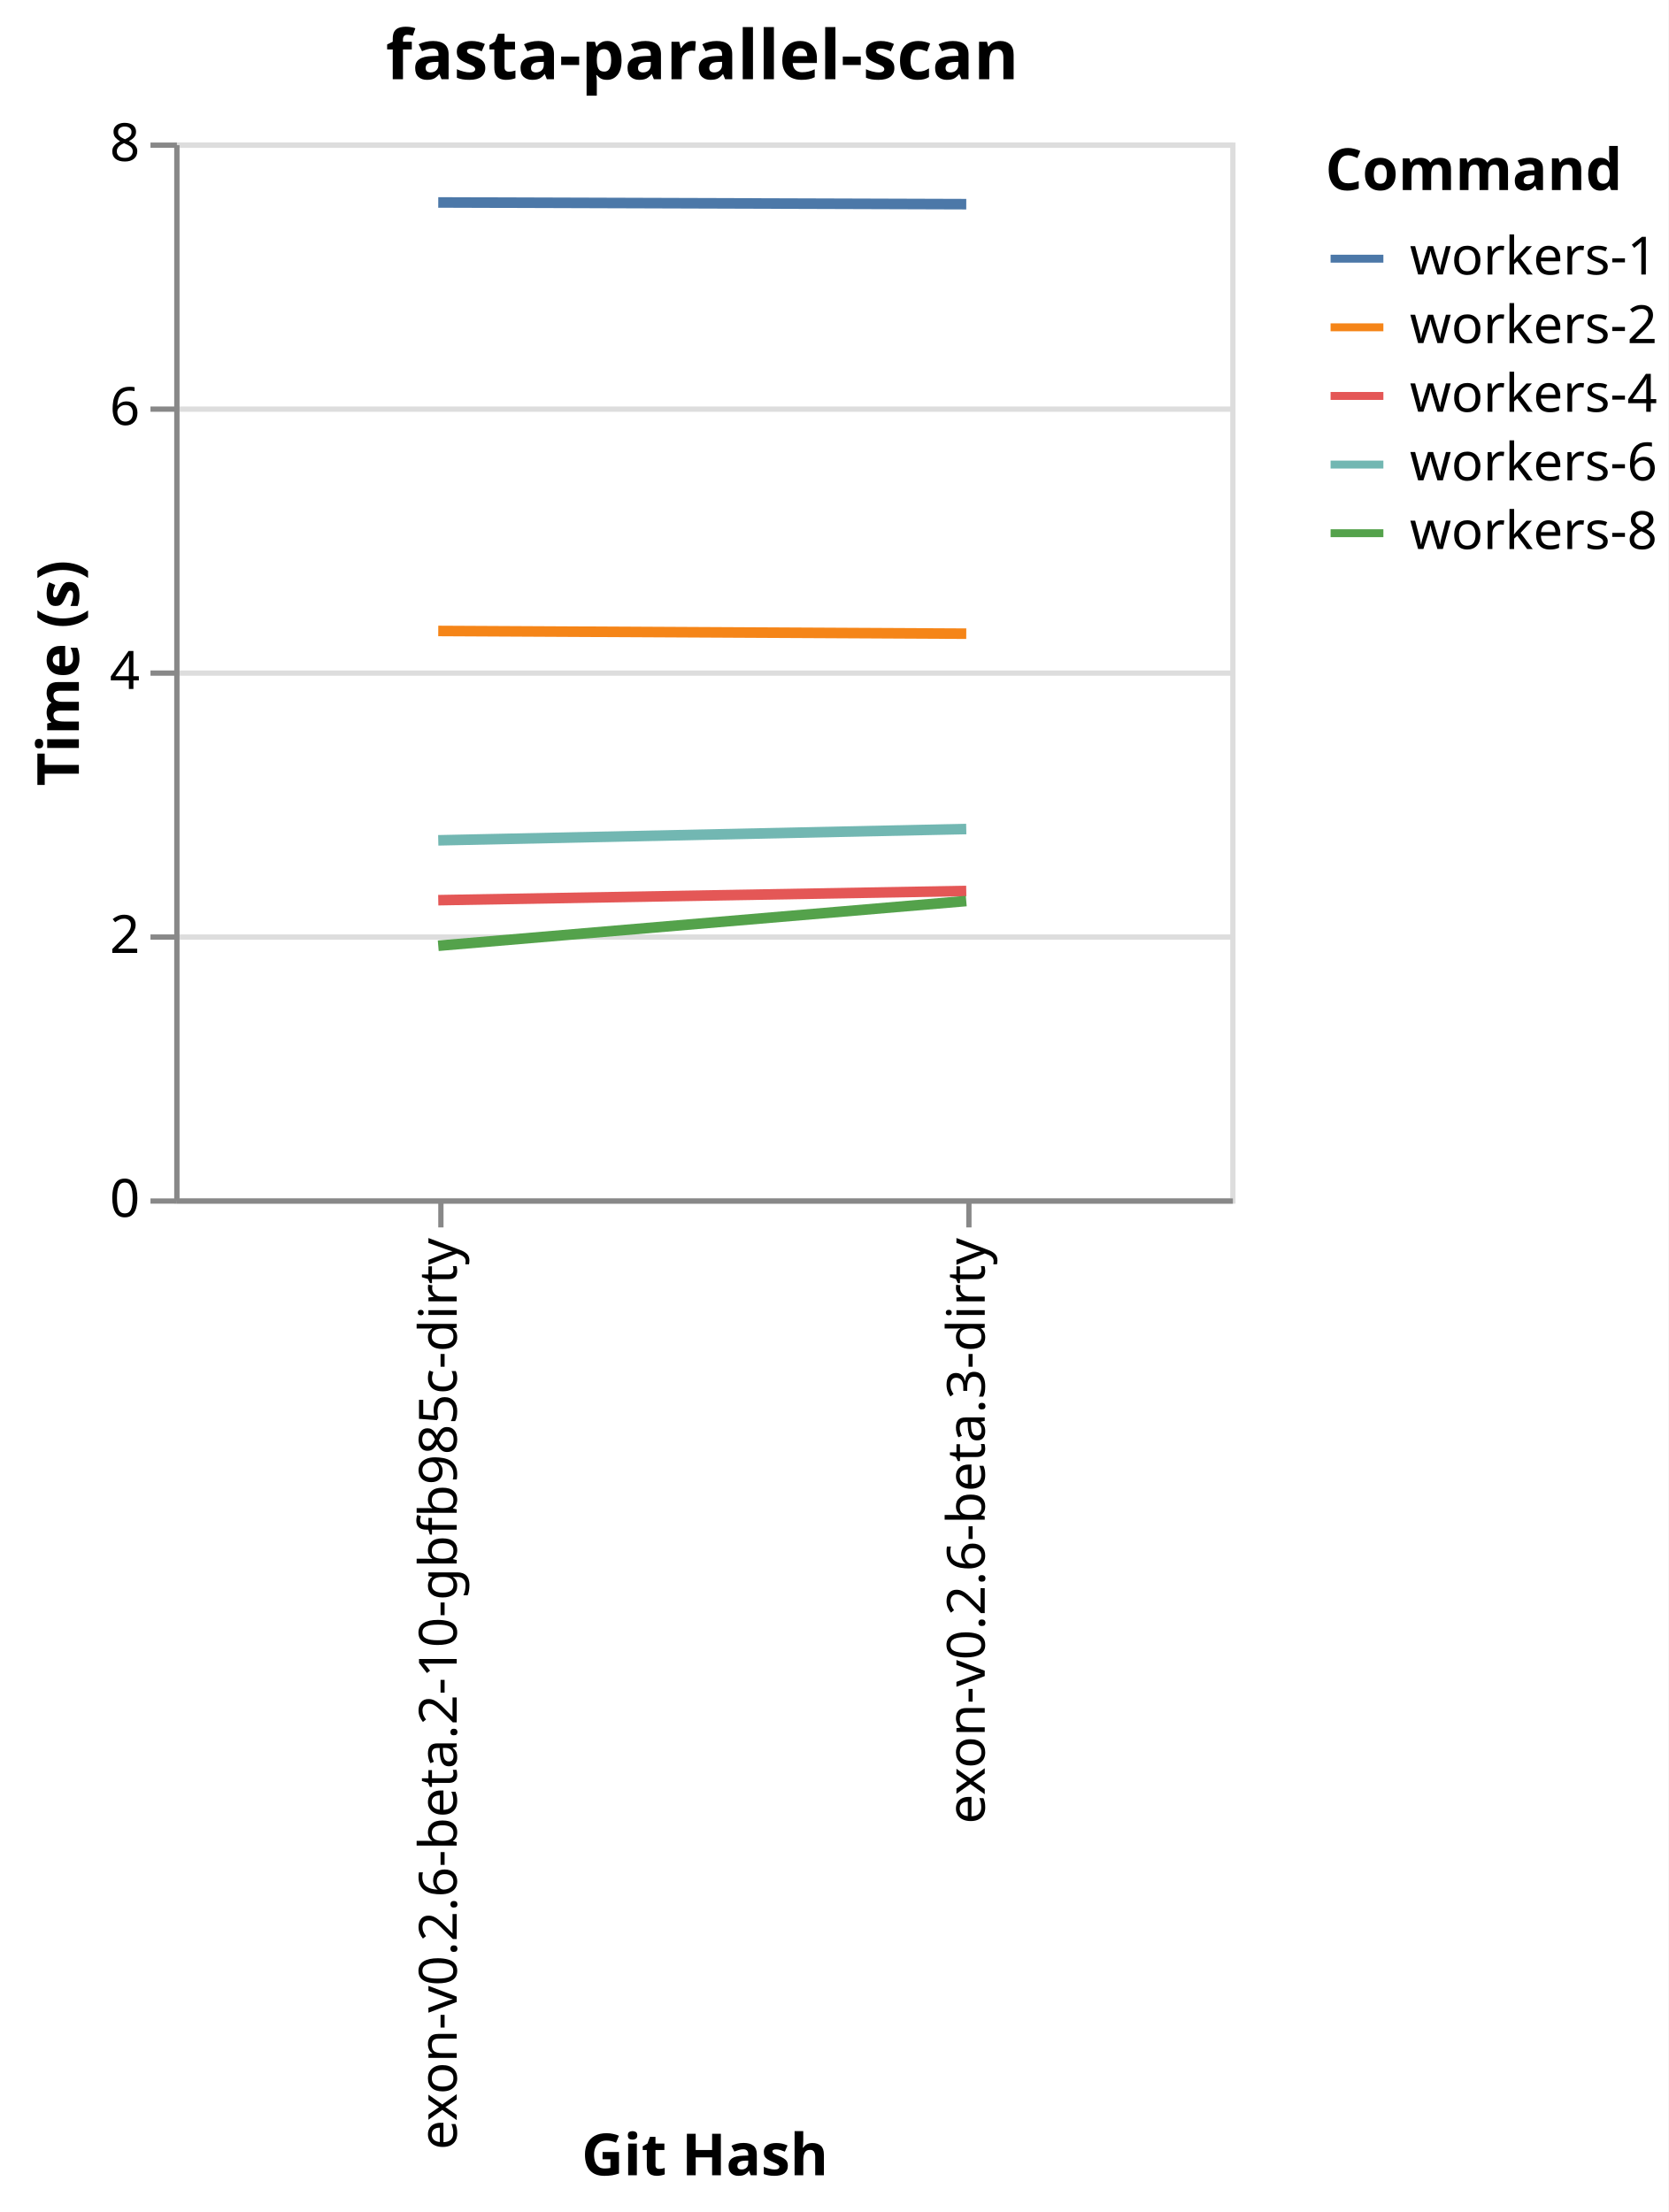
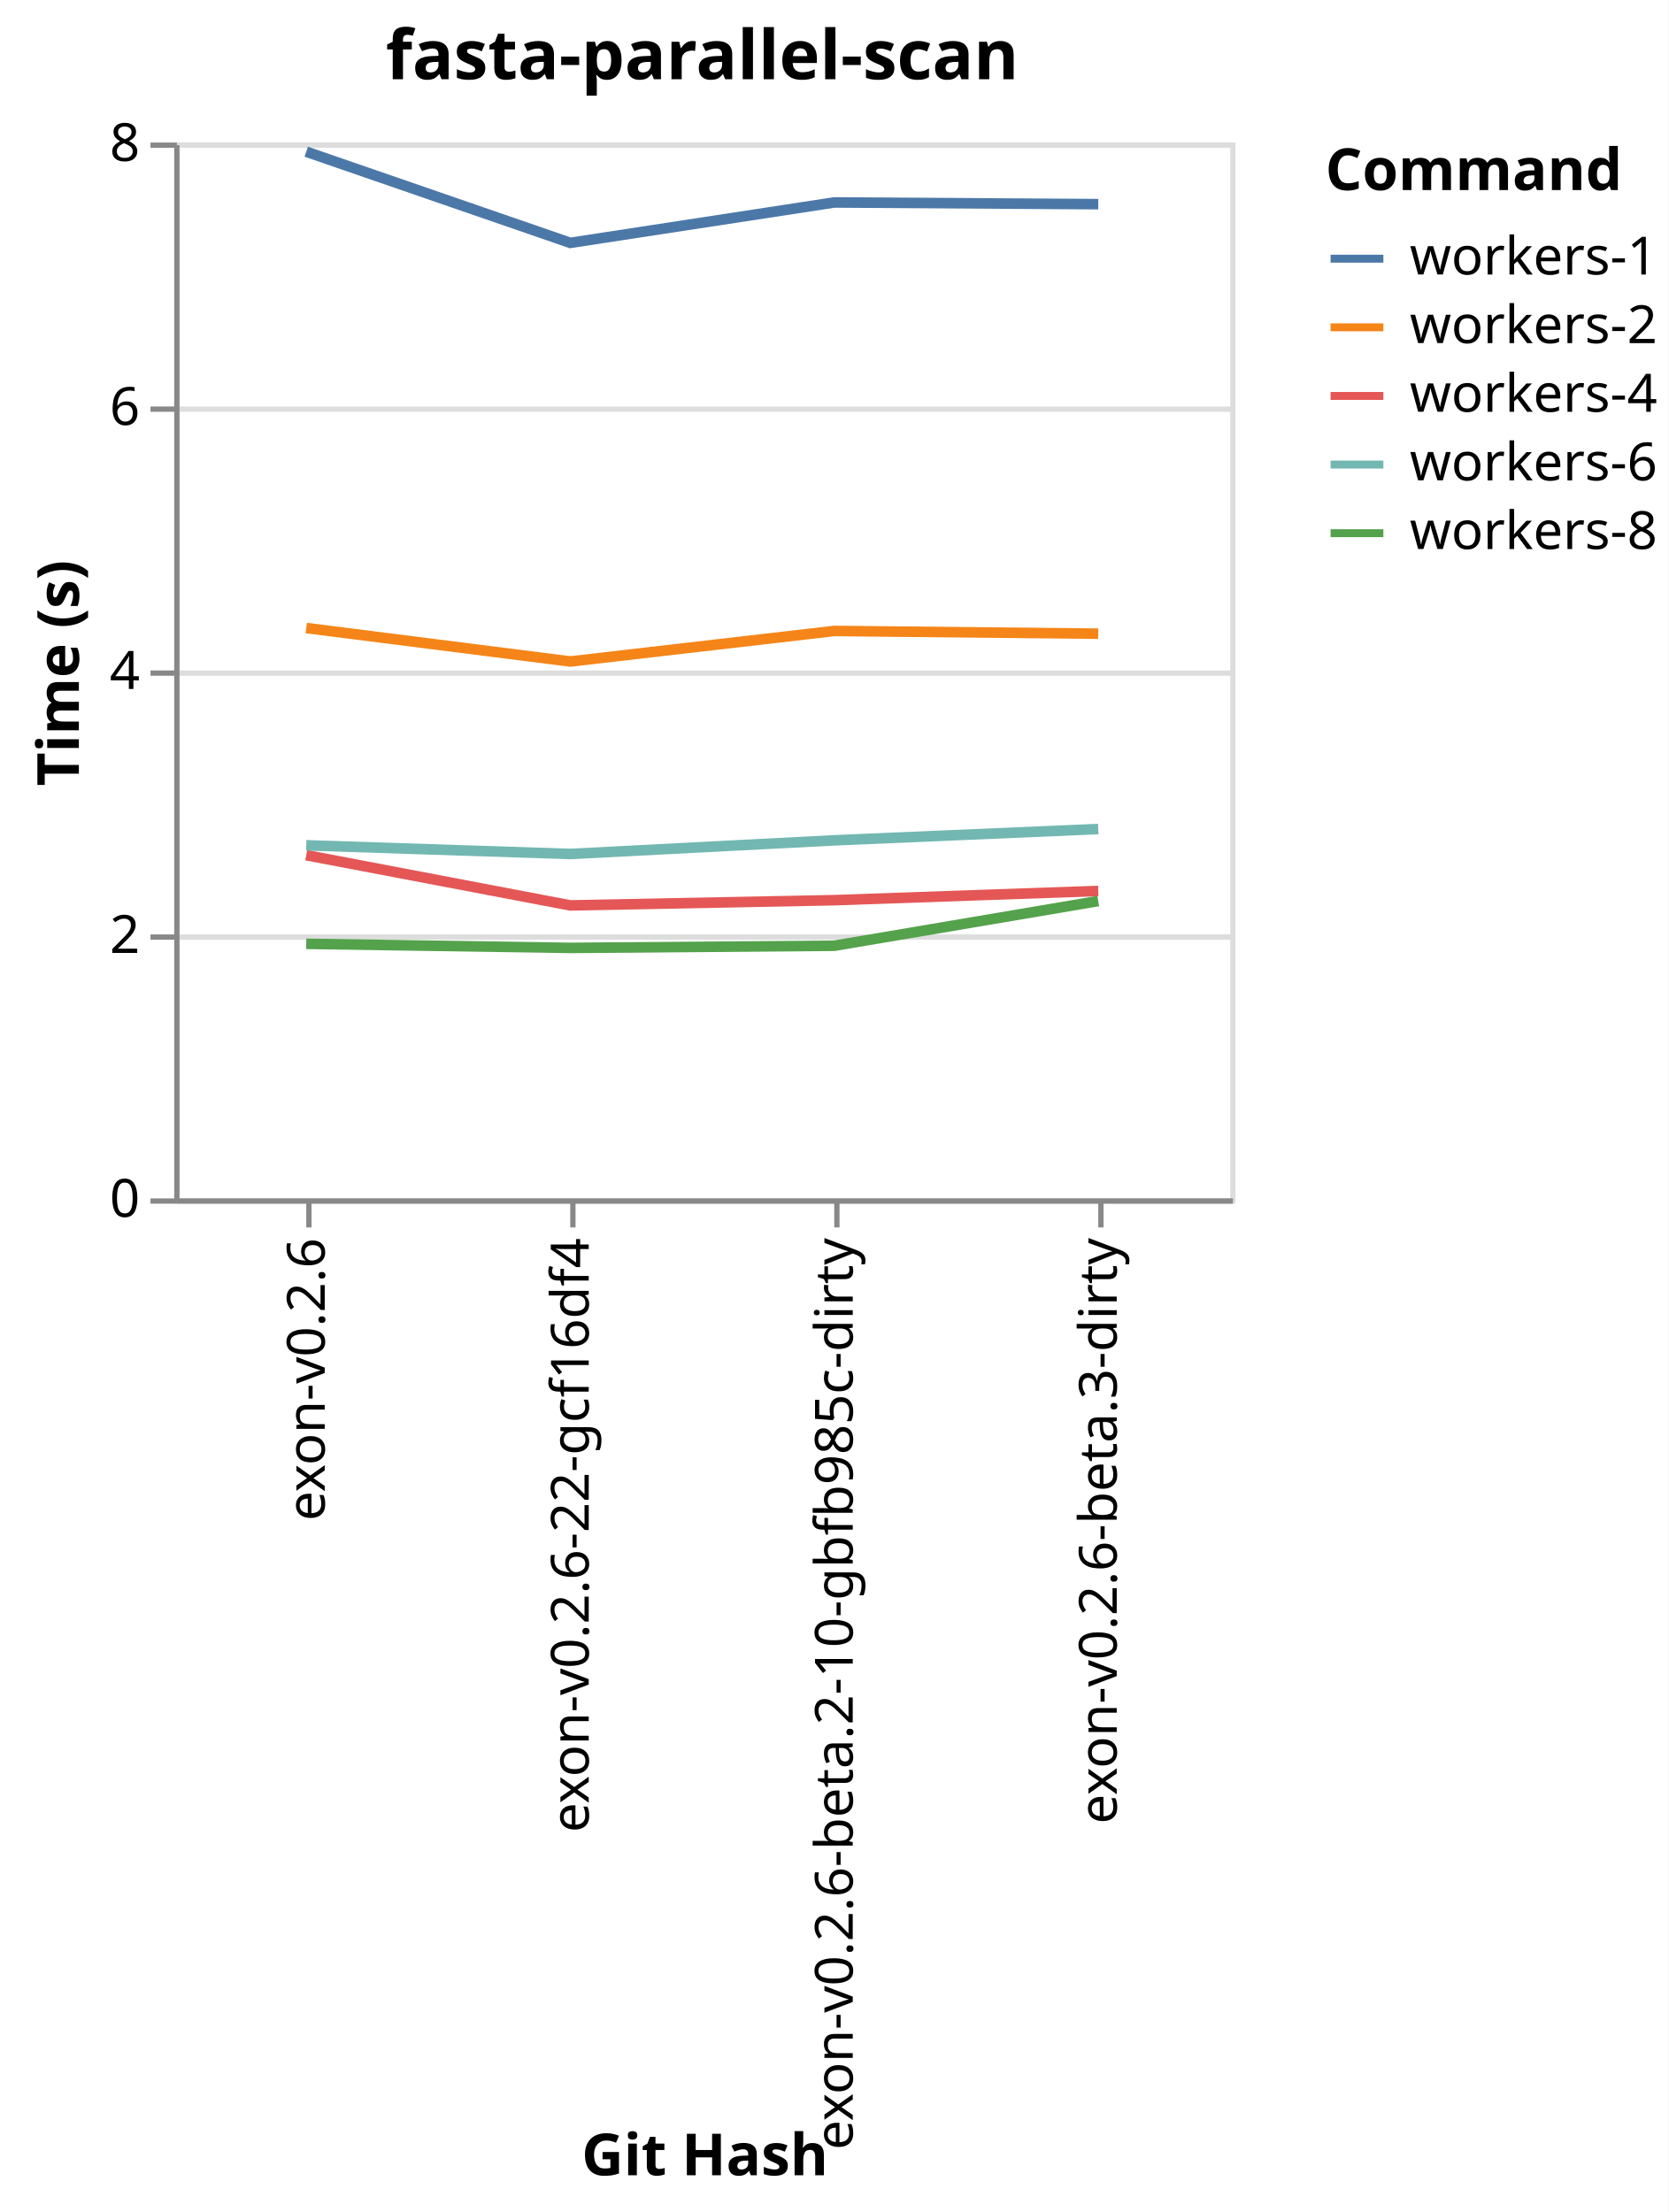
<svg xmlns="http://www.w3.org/2000/svg" version="1.1" class="marks" width="316" height="419" viewBox="0 0 316 419">
  <rect width="316" height="419" fill="white" />
  <g fill="none" stroke-miterlimit="10" transform="translate(33,27)">
    <g class="mark-group role-frame root" role="graphics-object" aria-roledescription="group mark container">
      <g transform="translate(0,0)">
        <path class="background" aria-hidden="true" d="M0.5,0.5h200v200h-200Z" stroke="#ddd" />
        <g>
          <g class="mark-group role-axis" aria-hidden="true">
            <g transform="translate(0.5,0.5)">
              <path class="background" aria-hidden="true" d="M0,0h0v0h0Z" pointer-events="none" />
              <g>
                <g class="mark-rule role-axis-grid" pointer-events="none">
                  <line transform="translate(0,200)" x2="200" y2="0" stroke="#ddd" stroke-width="1" opacity="1" />
                  <line transform="translate(0,150)" x2="200" y2="0" stroke="#ddd" stroke-width="1" opacity="1" />
                  <line transform="translate(0,100)" x2="200" y2="0" stroke="#ddd" stroke-width="1" opacity="1" />
                  <line transform="translate(0,50)" x2="200" y2="0" stroke="#ddd" stroke-width="1" opacity="1" />
                  <line transform="translate(0,0)" x2="200" y2="0" stroke="#ddd" stroke-width="1" opacity="1" />
                </g>
              </g>
              <path class="foreground" aria-hidden="true" d="" pointer-events="none" display="none" />
            </g>
          </g>
-           <g class="mark-group role-axis" role="graphics-symbol" aria-roledescription="axis" aria-label="X-axis titled 'Git Hash' for a discrete scale with 2 values: exon-v0.2.6-beta.2-10-gbfb985c-dirty, exon-v0.2.6-beta.3-dirty">
+           <g class="mark-group role-axis" role="graphics-symbol" aria-roledescription="axis" aria-label="X-axis titled 'Git Hash' for a discrete scale with 4 values: exon-v0.2.6, exon-v0.2.6-22-gcf16df4, exon-v0.2.6-beta.2-10-gbfb985c-dirty, exon-v0.2.6-beta.3-dirty">
            <g transform="translate(0.5,200.5)">
              <path class="background" aria-hidden="true" d="M0,0h0v0h0Z" pointer-events="none" />
              <g>
                <g class="mark-rule role-axis-tick" pointer-events="none">
-                   <line transform="translate(50,0)" x2="0" y2="5" stroke="#888" stroke-width="1" opacity="1" />
-                   <line transform="translate(150,0)" x2="0" y2="5" stroke="#888" stroke-width="1" opacity="1" />
+                   <line transform="translate(25,0)" x2="0" y2="5" stroke="#888" stroke-width="1" opacity="1" />
+                   <line transform="translate(75,0)" x2="0" y2="5" stroke="#888" stroke-width="1" opacity="1" />
+                   <line transform="translate(125,0)" x2="0" y2="5" stroke="#888" stroke-width="1" opacity="1" />
+                   <line transform="translate(175,0)" x2="0" y2="5" stroke="#888" stroke-width="1" opacity="1" />
                </g>
                <g class="mark-text role-axis-label" pointer-events="none">
-                   <text text-anchor="end" transform="translate(50,7) rotate(270) translate(0,3)" font-family="sans-serif" font-size="10px" fill="#000" opacity="1">exon-v0.2.6-beta.2-10-gbfb985c-dirty</text>
-                   <text text-anchor="end" transform="translate(150,7) rotate(270) translate(0,3)" font-family="sans-serif" font-size="10px" fill="#000" opacity="1">exon-v0.2.6-beta.3-dirty</text>
+                   <text text-anchor="end" transform="translate(25,7) rotate(270) translate(0,3)" font-family="sans-serif" font-size="10px" fill="#000" opacity="1">exon-v0.2.6</text>
+                   <text text-anchor="end" transform="translate(75,7) rotate(270) translate(0,3)" font-family="sans-serif" font-size="10px" fill="#000" opacity="1">exon-v0.2.6-22-gcf16df4</text>
+                   <text text-anchor="end" transform="translate(125,7) rotate(270) translate(0,3)" font-family="sans-serif" font-size="10px" fill="#000" opacity="1">exon-v0.2.6-beta.2-10-gbfb985c-dirty</text>
+                   <text text-anchor="end" transform="translate(175,7) rotate(270) translate(0,3)" font-family="sans-serif" font-size="10px" fill="#000" opacity="1">exon-v0.2.6-beta.3-dirty</text>
                </g>
                <g class="mark-rule role-axis-domain" pointer-events="none">
                  <line transform="translate(0,0)" x2="200" y2="0" stroke="#888" stroke-width="1" opacity="1" />
                </g>
                <g class="mark-text role-axis-title" pointer-events="none">
                  <text text-anchor="middle" transform="translate(100,184.541)" font-family="sans-serif" font-size="11px" font-weight="bold" fill="#000" opacity="1">Git Hash</text>
                </g>
              </g>
              <path class="foreground" aria-hidden="true" d="" pointer-events="none" display="none" />
            </g>
          </g>
          <g class="mark-group role-axis" role="graphics-symbol" aria-roledescription="axis" aria-label="Y-axis titled 'Time (s)' for a linear scale with values from 0 to 8">
            <g transform="translate(0.5,0.5)">
              <path class="background" aria-hidden="true" d="M0,0h0v0h0Z" pointer-events="none" />
              <g>
                <g class="mark-rule role-axis-tick" pointer-events="none">
                  <line transform="translate(0,200)" x2="-5" y2="0" stroke="#888" stroke-width="1" opacity="1" />
                  <line transform="translate(0,150)" x2="-5" y2="0" stroke="#888" stroke-width="1" opacity="1" />
                  <line transform="translate(0,100)" x2="-5" y2="0" stroke="#888" stroke-width="1" opacity="1" />
                  <line transform="translate(0,50)" x2="-5" y2="0" stroke="#888" stroke-width="1" opacity="1" />
                  <line transform="translate(0,0)" x2="-5" y2="0" stroke="#888" stroke-width="1" opacity="1" />
                </g>
                <g class="mark-text role-axis-label" pointer-events="none">
                  <text text-anchor="end" transform="translate(-7,203)" font-family="sans-serif" font-size="10px" fill="#000" opacity="1">0</text>
                  <text text-anchor="end" transform="translate(-7,153)" font-family="sans-serif" font-size="10px" fill="#000" opacity="1">2</text>
                  <text text-anchor="end" transform="translate(-7,103)" font-family="sans-serif" font-size="10px" fill="#000" opacity="1">4</text>
                  <text text-anchor="end" transform="translate(-7,53)" font-family="sans-serif" font-size="10px" fill="#000" opacity="1">6</text>
                  <text text-anchor="end" transform="translate(-7,3)" font-family="sans-serif" font-size="10px" fill="#000" opacity="1">8</text>
                </g>
                <g class="mark-rule role-axis-domain" pointer-events="none">
                  <line transform="translate(0,200)" x2="0" y2="-200" stroke="#888" stroke-width="1" opacity="1" />
                </g>
                <g class="mark-text role-axis-title" pointer-events="none">
                  <text text-anchor="middle" transform="translate(-16.56152,100) rotate(-90) translate(0,-2)" font-family="sans-serif" font-size="11px" font-weight="bold" fill="#000" opacity="1">Time (s)</text>
                </g>
              </g>
              <path class="foreground" aria-hidden="true" d="" pointer-events="none" display="none" />
            </g>
          </g>
          <g class="mark-group role-scope pathgroup" role="graphics-object" aria-roledescription="group mark container">
            <g transform="translate(0,0)">
              <path class="background" aria-hidden="true" d="M0,0h200v200h-200Z" />
              <g>
                <g class="mark-line role-mark marks" role="graphics-object" aria-roledescription="line mark container">
-                   <path aria-label="Git Hash: exon-v0.2.6-beta.2-10-gbfb985c-dirty; Time (s): 7.5460542708; Command: workers-1" role="graphics-symbol" aria-roledescription="line mark" d="M50,11.349L150,11.674" stroke="#4c78a8" stroke-width="2" />
-                 </g>
-               </g>
-               <path class="foreground" aria-hidden="true" d="" display="none" />
-             </g>
-             <g transform="translate(0,0)">
-               <path class="background" aria-hidden="true" d="M0,0h200v200h-200Z" />
-               <g>
-                 <g class="mark-line role-mark marks" role="graphics-object" aria-roledescription="line mark container">
-                   <path aria-label="Git Hash: exon-v0.2.6-beta.2-10-gbfb985c-dirty; Time (s): 4.2992736792; Command: workers-2" role="graphics-symbol" aria-roledescription="line mark" d="M50,92.518L150,93.034" stroke="#f58518" stroke-width="2" />
-                 </g>
-               </g>
-               <path class="foreground" aria-hidden="true" d="" display="none" />
-             </g>
-             <g transform="translate(0,0)">
-               <path class="background" aria-hidden="true" d="M0,0h200v200h-200Z" />
-               <g>
-                 <g class="mark-line role-mark marks" role="graphics-object" aria-roledescription="line mark container">
-                   <path aria-label="Git Hash: exon-v0.2.6-beta.2-10-gbfb985c-dirty; Time (s): 2.259450296; Command: workers-4" role="graphics-symbol" aria-roledescription="line mark" d="M50,143.514L150,141.766" stroke="#e45756" stroke-width="2" />
-                 </g>
-               </g>
-               <path class="foreground" aria-hidden="true" d="" display="none" />
-             </g>
-             <g transform="translate(0,0)">
-               <path class="background" aria-hidden="true" d="M0,0h200v200h-200Z" />
-               <g>
-                 <g class="mark-line role-mark marks" role="graphics-object" aria-roledescription="line mark container">
-                   <path aria-label="Git Hash: exon-v0.2.6-beta.2-10-gbfb985c-dirty; Time (s): 2.7129088794; Command: workers-6" role="graphics-symbol" aria-roledescription="line mark" d="M50,132.177L150,130.035" stroke="#72b7b2" stroke-width="2" />
-                 </g>
-               </g>
-               <path class="foreground" aria-hidden="true" d="" display="none" />
-             </g>
-             <g transform="translate(0,0)">
-               <path class="background" aria-hidden="true" d="M0,0h200v200h-200Z" />
-               <g>
-                 <g class="mark-line role-mark marks" role="graphics-object" aria-roledescription="line mark container">
-                   <path aria-label="Git Hash: exon-v0.2.6-beta.2-10-gbfb985c-dirty; Time (s): 1.9141441624; Command: workers-8" role="graphics-symbol" aria-roledescription="line mark" d="M50,152.146L150,143.675" stroke="#54a24b" stroke-width="2" />
+                   <path aria-label="Git Hash: exon-v0.2.6; Time (s): 7.9306099216; Command: workers-1" role="graphics-symbol" aria-roledescription="line mark" d="M25,1.735L75,19.003L125,11.349L175,11.674" stroke="#4c78a8" stroke-width="2" />
+                 </g>
+               </g>
+               <path class="foreground" aria-hidden="true" d="" display="none" />
+             </g>
+             <g transform="translate(0,0)">
+               <path class="background" aria-hidden="true" d="M0,0h200v200h-200Z" />
+               <g>
+                 <g class="mark-line role-mark marks" role="graphics-object" aria-roledescription="line mark container">
+                   <path aria-label="Git Hash: exon-v0.2.6; Time (s): 4.321540772; Command: workers-2" role="graphics-symbol" aria-roledescription="line mark" d="M25,91.961L75,98.3L125,92.518L175,93.034" stroke="#f58518" stroke-width="2" />
+                 </g>
+               </g>
+               <path class="foreground" aria-hidden="true" d="" display="none" />
+             </g>
+             <g transform="translate(0,0)">
+               <path class="background" aria-hidden="true" d="M0,0h200v200h-200Z" />
+               <g>
+                 <g class="mark-line role-mark marks" role="graphics-object" aria-roledescription="line mark container">
+                   <path aria-label="Git Hash: exon-v0.2.6; Time (s): 2.6004633218; Command: workers-4" role="graphics-symbol" aria-roledescription="line mark" d="M25,134.988L75,144.501L125,143.514L175,141.766" stroke="#e45756" stroke-width="2" />
+                 </g>
+               </g>
+               <path class="foreground" aria-hidden="true" d="" display="none" />
+             </g>
+             <g transform="translate(0,0)">
+               <path class="background" aria-hidden="true" d="M0,0h200v200h-200Z" />
+               <g>
+                 <g class="mark-line role-mark marks" role="graphics-object" aria-roledescription="line mark container">
+                   <path aria-label="Git Hash: exon-v0.2.6; Time (s): 2.6752526384; Command: workers-6" role="graphics-symbol" aria-roledescription="line mark" d="M25,133.119L75,134.76L125,132.177L175,130.035" stroke="#72b7b2" stroke-width="2" />
+                 </g>
+               </g>
+               <path class="foreground" aria-hidden="true" d="" display="none" />
+             </g>
+             <g transform="translate(0,0)">
+               <path class="background" aria-hidden="true" d="M0,0h200v200h-200Z" />
+               <g>
+                 <g class="mark-line role-mark marks" role="graphics-object" aria-roledescription="line mark container">
+                   <path aria-label="Git Hash: exon-v0.2.6; Time (s): 1.928841855; Command: workers-8" role="graphics-symbol" aria-roledescription="line mark" d="M25,151.779L75,152.553L125,152.146L175,143.675" stroke="#54a24b" stroke-width="2" />
                </g>
              </g>
              <path class="foreground" aria-hidden="true" d="" display="none" />
            </g>
          </g>
          <g class="mark-group role-legend" role="graphics-symbol" aria-roledescription="legend" aria-label="Symbol legend titled 'Command' for stroke color with 5 values: workers-1, workers-2, workers-4, workers-6, workers-8">
            <g transform="translate(218,0)">
              <path class="background" aria-hidden="true" d="M0,0h60v79h-60Z" pointer-events="none" />
              <g>
                <g class="mark-group role-legend-entry">
                  <g transform="translate(0,16)">
                    <path class="background" aria-hidden="true" d="M0,0h0v0h0Z" pointer-events="none" />
                    <g>
                      <g class="mark-group role-scope" role="graphics-object" aria-roledescription="group mark container">
                        <g transform="translate(0,0)">
                          <path class="background" aria-hidden="true" d="M0,0h59.896v11h-59.896Z" pointer-events="none" opacity="1" />
                          <g>
                            <g class="mark-symbol role-legend-symbol" pointer-events="none">
                              <path transform="translate(6,6)" d="M-5,0L5,0" stroke="#4c78a8" stroke-width="1.5" opacity="1" />
                            </g>
                            <g class="mark-text role-legend-label" pointer-events="none">
                              <text text-anchor="start" transform="translate(16,9)" font-family="sans-serif" font-size="10px" fill="#000" opacity="1">workers-1</text>
                            </g>
                          </g>
                          <path class="foreground" aria-hidden="true" d="" pointer-events="none" display="none" />
                        </g>
                        <g transform="translate(0,13)">
                          <path class="background" aria-hidden="true" d="M0,0h59.896v11h-59.896Z" pointer-events="none" opacity="1" />
                          <g>
                            <g class="mark-symbol role-legend-symbol" pointer-events="none">
                              <path transform="translate(6,6)" d="M-5,0L5,0" stroke="#f58518" stroke-width="1.5" opacity="1" />
                            </g>
                            <g class="mark-text role-legend-label" pointer-events="none">
                              <text text-anchor="start" transform="translate(16,9)" font-family="sans-serif" font-size="10px" fill="#000" opacity="1">workers-2</text>
                            </g>
                          </g>
                          <path class="foreground" aria-hidden="true" d="" pointer-events="none" display="none" />
                        </g>
                        <g transform="translate(0,26)">
                          <path class="background" aria-hidden="true" d="M0,0h59.896v11h-59.896Z" pointer-events="none" opacity="1" />
                          <g>
                            <g class="mark-symbol role-legend-symbol" pointer-events="none">
                              <path transform="translate(6,6)" d="M-5,0L5,0" stroke="#e45756" stroke-width="1.5" opacity="1" />
                            </g>
                            <g class="mark-text role-legend-label" pointer-events="none">
                              <text text-anchor="start" transform="translate(16,9)" font-family="sans-serif" font-size="10px" fill="#000" opacity="1">workers-4</text>
                            </g>
                          </g>
                          <path class="foreground" aria-hidden="true" d="" pointer-events="none" display="none" />
                        </g>
                        <g transform="translate(0,39)">
                          <path class="background" aria-hidden="true" d="M0,0h59.896v11h-59.896Z" pointer-events="none" opacity="1" />
                          <g>
                            <g class="mark-symbol role-legend-symbol" pointer-events="none">
                              <path transform="translate(6,6)" d="M-5,0L5,0" stroke="#72b7b2" stroke-width="1.5" opacity="1" />
                            </g>
                            <g class="mark-text role-legend-label" pointer-events="none">
                              <text text-anchor="start" transform="translate(16,9)" font-family="sans-serif" font-size="10px" fill="#000" opacity="1">workers-6</text>
                            </g>
                          </g>
                          <path class="foreground" aria-hidden="true" d="" pointer-events="none" display="none" />
                        </g>
                        <g transform="translate(0,52)">
                          <path class="background" aria-hidden="true" d="M0,0h59.896v11h-59.896Z" pointer-events="none" opacity="1" />
                          <g>
                            <g class="mark-symbol role-legend-symbol" pointer-events="none">
                              <path transform="translate(6,6)" d="M-5,0L5,0" stroke="#54a24b" stroke-width="1.5" opacity="1" />
                            </g>
                            <g class="mark-text role-legend-label" pointer-events="none">
                              <text text-anchor="start" transform="translate(16,9)" font-family="sans-serif" font-size="10px" fill="#000" opacity="1">workers-8</text>
                            </g>
                          </g>
                          <path class="foreground" aria-hidden="true" d="" pointer-events="none" display="none" />
                        </g>
                      </g>
                    </g>
                    <path class="foreground" aria-hidden="true" d="" pointer-events="none" display="none" />
                  </g>
                </g>
                <g class="mark-text role-legend-title" pointer-events="none">
                  <text text-anchor="start" transform="translate(0,9)" font-family="sans-serif" font-size="11px" font-weight="bold" fill="#000" opacity="1">Command</text>
                </g>
              </g>
              <path class="foreground" aria-hidden="true" d="" pointer-events="none" display="none" />
            </g>
          </g>
          <g class="mark-group role-title">
            <g transform="translate(100,-22)">
              <path class="background" aria-hidden="true" d="M0,0h0v0h0Z" pointer-events="none" />
              <g>
                <g class="mark-text role-title-text" role="graphics-symbol" aria-roledescription="title" aria-label="Title text 'fasta-parallel-scan'" pointer-events="none">
                  <text text-anchor="middle" transform="translate(0,10)" font-family="sans-serif" font-size="13px" font-weight="bold" fill="#000" opacity="1">fasta-parallel-scan</text>
                </g>
              </g>
              <path class="foreground" aria-hidden="true" d="" pointer-events="none" display="none" />
            </g>
          </g>
        </g>
        <path class="foreground" aria-hidden="true" d="" display="none" />
      </g>
    </g>
  </g>
</svg>
